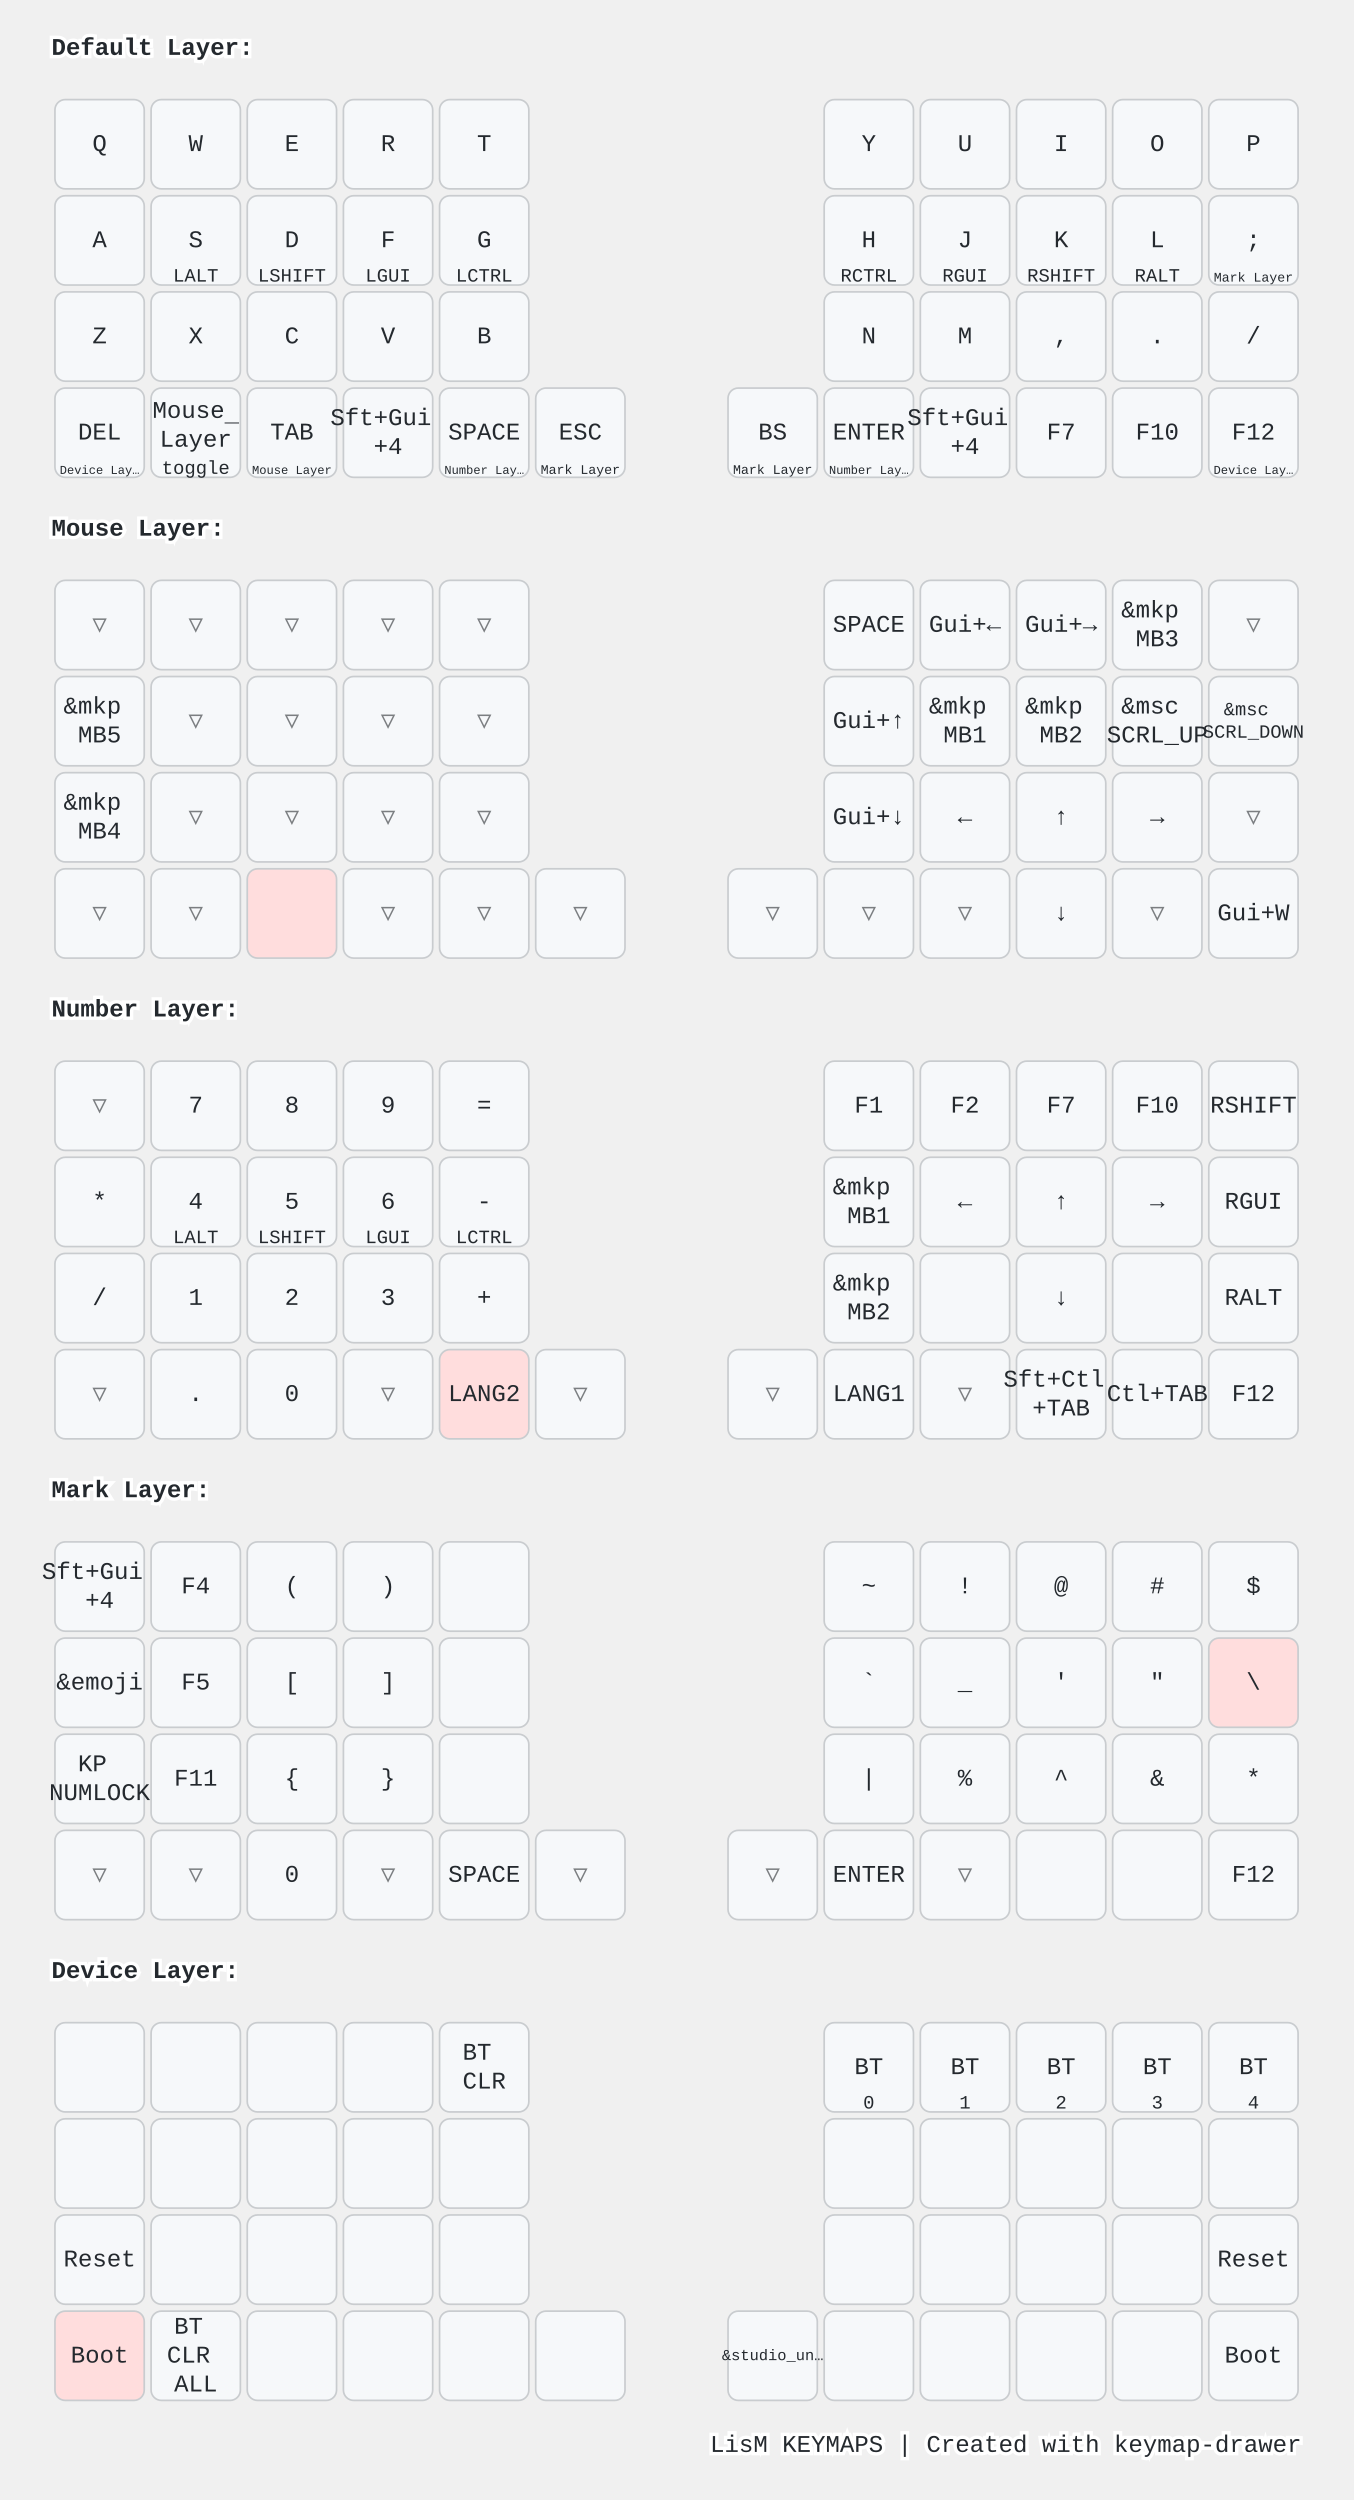
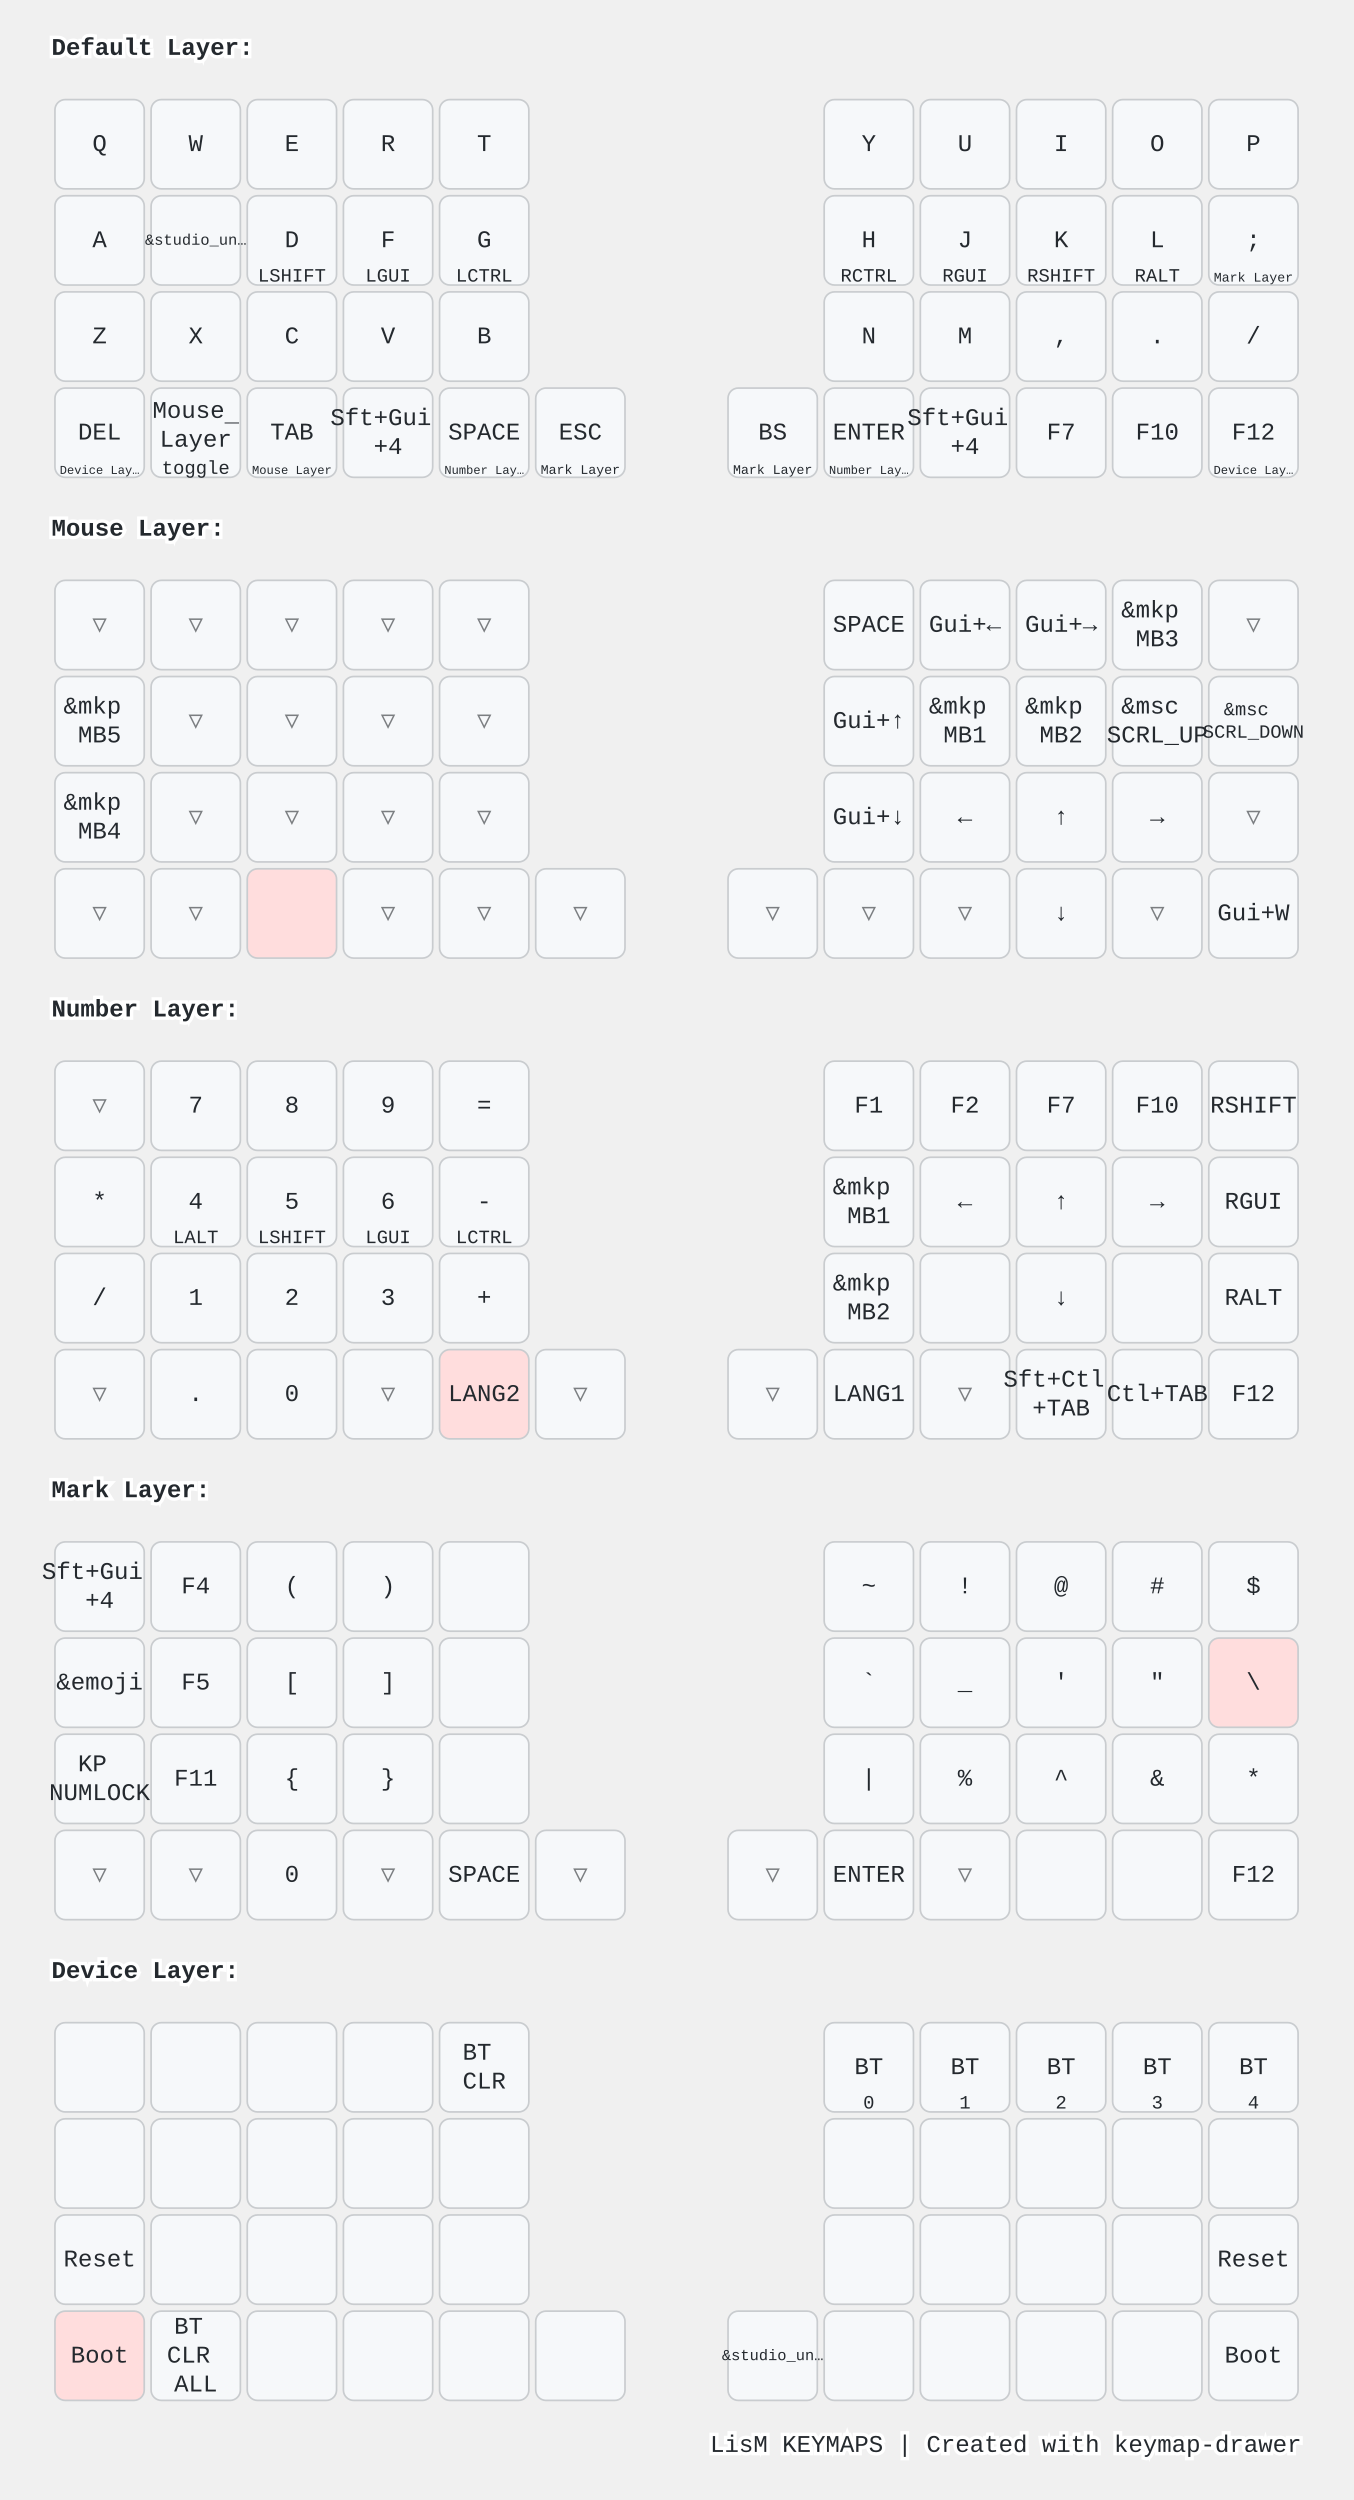
<svg xmlns="http://www.w3.org/2000/svg" width="788" height="1456" viewBox="0 0 788 1456" class="keymap">
  <style>/* inherit to force styles through use tags */
svg path {
    fill: inherit;
}

/* font and background color specifications */
svg.keymap {
    font-family: SFMono-Regular,Consolas,Liberation Mono,Menlo,monospace;
    font-size: 14px;
    font-kerning: normal;
    text-rendering: optimizeLegibility;
    fill: #24292e;
}

/* default key styling */
rect.key {
    fill: #f6f8fa;
}

rect.key, rect.combo {
    stroke: #c9cccf;
    stroke-width: 1;
}

/* default key side styling, only used is draw_key_sides is set */
rect.side {
    filter: brightness(90%);
}

/* color accent for combo boxes */
rect.combo, rect.combo-separate {
    fill: #cdf;
}

/* color accent for held keys */
rect.held, rect.combo.held {
    fill: #fdd;
}

/* color accent for ghost (optional) keys */
rect.ghost, rect.combo.ghost {
    stroke-dasharray: 4, 4;
    stroke-width: 2;
}

text {
    text-anchor: middle;
    dominant-baseline: middle;
}

/* styling for layer labels */
text.label {
    font-weight: bold;
    text-anchor: start;
    stroke: white;
    stroke-width: 4;
    paint-order: stroke;
}

/* styling for optional footer */
text.footer {
    text-anchor: end;
    dominant-baseline: auto;
    stroke: white;
    stroke-width: 4;
    paint-order: stroke;
}

/* styling for combo tap, and key non-tap label text */
text.combo, text.hold, text.shifted, text.left, text.right, text.tl, text.tr, text.bl, text.br {
    font-size: 11px;
}

text.hold, text.bl, text.br {
    text-anchor: middle;
    dominant-baseline: auto;
}

text.shifted, text.tl, text.tr {
    text-anchor: middle;
    dominant-baseline: hanging;
}

text.left, text.tl, text.bl {
    text-anchor: start;
}

text.right, text.tr, text.br {
    text-anchor: end;
}

text.layer-activator {
    text-decoration: underline;
}

/* styling for hold/shifted label text in combo box */
text.combo.hold, text.combo.shifted, text.combo.left, text.combo.right {
    font-size: 8px;
}

/* lighter symbol for transparent keys */
text.trans {
    fill: #7b7e81;
}

/* styling for combo dendrons */
path.combo {
    stroke-width: 1;
    stroke: gray;
    fill: none;
}

/* Start Tabler Icons Cleanup */
/* cannot use height/width with glyphs */
.icon-tabler &gt; path {
    fill: inherit;
    stroke: inherit;
    stroke-width: 2;
}
/* hide tabler's default box */
.icon-tabler &gt; path[stroke="none"][fill="none"] {
    visibility: hidden;
}
/* End Tabler Icons Cleanup */

@media (prefers-color-scheme: dark) {
svg.keymap { fill: #d1d6db; }
rect.key { fill: #3f4750; }
rect.key, rect.combo { stroke: #60666c; }
rect.combo, rect.combo-separate { fill: #1f3d7a; }
rect.held, rect.combo.held { fill: #854747; }
text.label, text.footer { stroke: black; }
text.trans { fill: #7e8184; }
path.combo { stroke: #7f7f7f; }

}</style>
  <g transform="translate(30, 0)" class="layer-Default Layer">
    <text x="0" y="28" class="label" id="Default-Layer">Default Layer:</text>
    <g transform="translate(0, 56)">
      <g transform="translate(28, 28)" class="key keypos-0">
        <rect rx="6" ry="6" x="-26" y="-26" width="52" height="52" class="key" />
        <text x="0" y="0" class="key tap">Q</text>
      </g>
      <g transform="translate(84, 28)" class="key keypos-1">
        <rect rx="6" ry="6" x="-26" y="-26" width="52" height="52" class="key" />
        <text x="0" y="0" class="key tap">W</text>
      </g>
      <g transform="translate(140, 28)" class="key keypos-2">
        <rect rx="6" ry="6" x="-26" y="-26" width="52" height="52" class="key" />
        <text x="0" y="0" class="key tap">E</text>
      </g>
      <g transform="translate(196, 28)" class="key keypos-3">
        <rect rx="6" ry="6" x="-26" y="-26" width="52" height="52" class="key" />
        <text x="0" y="0" class="key tap">R</text>
      </g>
      <g transform="translate(252, 28)" class="key keypos-4">
        <rect rx="6" ry="6" x="-26" y="-26" width="52" height="52" class="key" />
        <text x="0" y="0" class="key tap">T</text>
      </g>
      <g transform="translate(476, 28)" class="key keypos-5">
        <rect rx="6" ry="6" x="-26" y="-26" width="52" height="52" class="key" />
        <text x="0" y="0" class="key tap">Y</text>
      </g>
      <g transform="translate(532, 28)" class="key keypos-6">
        <rect rx="6" ry="6" x="-26" y="-26" width="52" height="52" class="key" />
        <text x="0" y="0" class="key tap">U</text>
      </g>
      <g transform="translate(588, 28)" class="key keypos-7">
        <rect rx="6" ry="6" x="-26" y="-26" width="52" height="52" class="key" />
        <text x="0" y="0" class="key tap">I</text>
      </g>
      <g transform="translate(644, 28)" class="key keypos-8">
        <rect rx="6" ry="6" x="-26" y="-26" width="52" height="52" class="key" />
        <text x="0" y="0" class="key tap">O</text>
      </g>
      <g transform="translate(700, 28)" class="key keypos-9">
        <rect rx="6" ry="6" x="-26" y="-26" width="52" height="52" class="key" />
        <text x="0" y="0" class="key tap">P</text>
      </g>
      <g transform="translate(28, 84)" class="key keypos-10">
        <rect rx="6" ry="6" x="-26" y="-26" width="52" height="52" class="key" />
        <text x="0" y="0" class="key tap">A</text>
      </g>
      <g transform="translate(84, 84)" class="key keypos-11">
        <rect rx="6" ry="6" x="-26" y="-26" width="52" height="52" class="key" />
-         <text x="0" y="0" class="key tap">S</text>
-         <text x="0" y="24" class="key hold">LALT</text>
+         <text x="0" y="0" class="key tap">
+           <tspan style="font-size: 64%">&amp;studio_un…</tspan>
+         </text>
      </g>
      <g transform="translate(140, 84)" class="key keypos-12">
        <rect rx="6" ry="6" x="-26" y="-26" width="52" height="52" class="key" />
        <text x="0" y="0" class="key tap">D</text>
        <text x="0" y="24" class="key hold">LSHIFT</text>
      </g>
      <g transform="translate(196, 84)" class="key keypos-13">
        <rect rx="6" ry="6" x="-26" y="-26" width="52" height="52" class="key" />
        <text x="0" y="0" class="key tap">F</text>
        <text x="0" y="24" class="key hold">LGUI</text>
      </g>
      <g transform="translate(252, 84)" class="key keypos-14">
        <rect rx="6" ry="6" x="-26" y="-26" width="52" height="52" class="key" />
        <text x="0" y="0" class="key tap">G</text>
        <text x="0" y="24" class="key hold">LCTRL</text>
      </g>
      <g transform="translate(476, 84)" class="key keypos-15">
        <rect rx="6" ry="6" x="-26" y="-26" width="52" height="52" class="key" />
        <text x="0" y="0" class="key tap">H</text>
        <text x="0" y="24" class="key hold">RCTRL</text>
      </g>
      <g transform="translate(532, 84)" class="key keypos-16">
        <rect rx="6" ry="6" x="-26" y="-26" width="52" height="52" class="key" />
        <text x="0" y="0" class="key tap">J</text>
        <text x="0" y="24" class="key hold">RGUI</text>
      </g>
      <g transform="translate(588, 84)" class="key keypos-17">
        <rect rx="6" ry="6" x="-26" y="-26" width="52" height="52" class="key" />
        <text x="0" y="0" class="key tap">K</text>
        <text x="0" y="24" class="key hold">RSHIFT</text>
      </g>
      <g transform="translate(644, 84)" class="key keypos-18">
        <rect rx="6" ry="6" x="-26" y="-26" width="52" height="52" class="key" />
        <text x="0" y="0" class="key tap">L</text>
        <text x="0" y="24" class="key hold">RALT</text>
      </g>
      <g transform="translate(700, 84)" class="key keypos-19">
        <rect rx="6" ry="6" x="-26" y="-26" width="52" height="52" class="key" />
        <text x="0" y="0" class="key tap">;</text>
        <a href="#Mark-Layer">
          <text x="0" y="24" class="key hold layer-activator">
            <tspan style="font-size: 70%">Mark Layer</tspan>
          </text>
        </a>
      </g>
      <g transform="translate(28, 140)" class="key keypos-20">
        <rect rx="6" ry="6" x="-26" y="-26" width="52" height="52" class="key" />
        <text x="0" y="0" class="key tap">Z</text>
      </g>
      <g transform="translate(84, 140)" class="key keypos-21">
        <rect rx="6" ry="6" x="-26" y="-26" width="52" height="52" class="key" />
        <text x="0" y="0" class="key tap">X</text>
      </g>
      <g transform="translate(140, 140)" class="key keypos-22">
        <rect rx="6" ry="6" x="-26" y="-26" width="52" height="52" class="key" />
        <text x="0" y="0" class="key tap">C</text>
      </g>
      <g transform="translate(196, 140)" class="key keypos-23">
        <rect rx="6" ry="6" x="-26" y="-26" width="52" height="52" class="key" />
        <text x="0" y="0" class="key tap">V</text>
      </g>
      <g transform="translate(252, 140)" class="key keypos-24">
        <rect rx="6" ry="6" x="-26" y="-26" width="52" height="52" class="key" />
        <text x="0" y="0" class="key tap">B</text>
      </g>
      <g transform="translate(476, 140)" class="key keypos-25">
        <rect rx="6" ry="6" x="-26" y="-26" width="52" height="52" class="key" />
        <text x="0" y="0" class="key tap">N</text>
      </g>
      <g transform="translate(532, 140)" class="key keypos-26">
        <rect rx="6" ry="6" x="-26" y="-26" width="52" height="52" class="key" />
        <text x="0" y="0" class="key tap">M</text>
      </g>
      <g transform="translate(588, 140)" class="key keypos-27">
        <rect rx="6" ry="6" x="-26" y="-26" width="52" height="52" class="key" />
        <text x="0" y="0" class="key tap">,</text>
      </g>
      <g transform="translate(644, 140)" class="key keypos-28">
        <rect rx="6" ry="6" x="-26" y="-26" width="52" height="52" class="key" />
        <text x="0" y="0" class="key tap">.</text>
      </g>
      <g transform="translate(700, 140)" class="key keypos-29">
        <rect rx="6" ry="6" x="-26" y="-26" width="52" height="52" class="key" />
        <text x="0" y="0" class="key tap">/</text>
      </g>
      <g transform="translate(28, 196)" class="key keypos-30">
        <rect rx="6" ry="6" x="-26" y="-26" width="52" height="52" class="key" />
        <text x="0" y="0" class="key tap">DEL</text>
        <a href="#Device-Layer">
          <text x="0" y="24" class="key hold layer-activator">
            <tspan style="font-size: 64%">Device Lay…</tspan>
          </text>
        </a>
      </g>
      <g transform="translate(84, 196)" class="key keypos-31">
        <rect rx="6" ry="6" x="-26" y="-26" width="52" height="52" class="key" />
        <a href="#Mouse-Layer">
          <text x="0" y="0" class="key tap layer-activator">
            <tspan x="0" dy="-0.9em">Mouse</tspan>
            <tspan x="0" dy="1.2em">Layer</tspan>
          </text>
        </a>
        <text x="0" y="24" class="key hold">toggle</text>
      </g>
      <g transform="translate(140, 196)" class="key keypos-32">
        <rect rx="6" ry="6" x="-26" y="-26" width="52" height="52" class="key" />
        <text x="0" y="0" class="key tap">TAB</text>
        <a href="#Mouse-Layer">
          <text x="0" y="24" class="key hold layer-activator">
            <tspan style="font-size: 64%">Mouse Layer</tspan>
          </text>
        </a>
      </g>
      <g transform="translate(196, 196)" class="key keypos-33">
        <rect rx="6" ry="6" x="-26" y="-26" width="52" height="52" class="key" />
        <text x="0" y="0" class="key tap">
          <tspan x="0" dy="-0.6em">Sft+Gui</tspan>
          <tspan x="0" dy="1.2em">+4</tspan>
        </text>
      </g>
      <g transform="translate(252, 196)" class="key keypos-34">
        <rect rx="6" ry="6" x="-26" y="-26" width="52" height="52" class="key" />
        <text x="0" y="0" class="key tap">SPACE</text>
        <a href="#Number-Layer">
          <text x="0" y="24" class="key hold layer-activator">
            <tspan style="font-size: 64%">Number Lay…</tspan>
          </text>
        </a>
      </g>
      <g transform="translate(308, 196)" class="key keypos-35">
        <rect rx="6" ry="6" x="-26" y="-26" width="52" height="52" class="key" />
        <text x="0" y="0" class="key tap">ESC</text>
        <a href="#Mark-Layer">
          <text x="0" y="24" class="key hold layer-activator">
            <tspan style="font-size: 70%">Mark Layer</tspan>
          </text>
        </a>
      </g>
      <g transform="translate(420, 196)" class="key keypos-36">
        <rect rx="6" ry="6" x="-26" y="-26" width="52" height="52" class="key" />
        <text x="0" y="0" class="key tap">BS</text>
        <a href="#Mark-Layer">
          <text x="0" y="24" class="key hold layer-activator">
            <tspan style="font-size: 70%">Mark Layer</tspan>
          </text>
        </a>
      </g>
      <g transform="translate(476, 196)" class="key keypos-37">
        <rect rx="6" ry="6" x="-26" y="-26" width="52" height="52" class="key" />
        <text x="0" y="0" class="key tap">ENTER</text>
        <a href="#Number-Layer">
          <text x="0" y="24" class="key hold layer-activator">
            <tspan style="font-size: 64%">Number Lay…</tspan>
          </text>
        </a>
      </g>
      <g transform="translate(532, 196)" class="key keypos-38">
        <rect rx="6" ry="6" x="-26" y="-26" width="52" height="52" class="key" />
        <text x="0" y="0" class="key tap">
          <tspan x="0" dy="-0.6em">Sft+Gui</tspan>
          <tspan x="0" dy="1.2em">+4</tspan>
        </text>
      </g>
      <g transform="translate(588, 196)" class="key keypos-39">
        <rect rx="6" ry="6" x="-26" y="-26" width="52" height="52" class="key" />
        <text x="0" y="0" class="key tap">F7</text>
      </g>
      <g transform="translate(644, 196)" class="key keypos-40">
        <rect rx="6" ry="6" x="-26" y="-26" width="52" height="52" class="key" />
        <text x="0" y="0" class="key tap">F10</text>
      </g>
      <g transform="translate(700, 196)" class="key keypos-41">
        <rect rx="6" ry="6" x="-26" y="-26" width="52" height="52" class="key" />
        <text x="0" y="0" class="key tap">F12</text>
        <a href="#Device-Layer">
          <text x="0" y="24" class="key hold layer-activator">
            <tspan style="font-size: 64%">Device Lay…</tspan>
          </text>
        </a>
      </g>
    </g>
  </g>
  <g transform="translate(30, 280)" class="layer-Mouse Layer">
    <text x="0" y="28" class="label" id="Mouse-Layer">Mouse Layer:</text>
    <g transform="translate(0, 56)">
      <g transform="translate(28, 28)" class="key trans keypos-0">
        <rect rx="6" ry="6" x="-26" y="-26" width="52" height="52" class="key trans" />
        <text x="0" y="0" class="key trans tap">▽</text>
      </g>
      <g transform="translate(84, 28)" class="key trans keypos-1">
        <rect rx="6" ry="6" x="-26" y="-26" width="52" height="52" class="key trans" />
        <text x="0" y="0" class="key trans tap">▽</text>
      </g>
      <g transform="translate(140, 28)" class="key trans keypos-2">
        <rect rx="6" ry="6" x="-26" y="-26" width="52" height="52" class="key trans" />
        <text x="0" y="0" class="key trans tap">▽</text>
      </g>
      <g transform="translate(196, 28)" class="key trans keypos-3">
        <rect rx="6" ry="6" x="-26" y="-26" width="52" height="52" class="key trans" />
        <text x="0" y="0" class="key trans tap">▽</text>
      </g>
      <g transform="translate(252, 28)" class="key trans keypos-4">
        <rect rx="6" ry="6" x="-26" y="-26" width="52" height="52" class="key trans" />
        <text x="0" y="0" class="key trans tap">▽</text>
      </g>
      <g transform="translate(476, 28)" class="key keypos-5">
        <rect rx="6" ry="6" x="-26" y="-26" width="52" height="52" class="key" />
        <text x="0" y="0" class="key tap">SPACE</text>
      </g>
      <g transform="translate(532, 28)" class="key keypos-6">
        <rect rx="6" ry="6" x="-26" y="-26" width="52" height="52" class="key" />
        <text x="0" y="0" class="key tap">Gui+←</text>
      </g>
      <g transform="translate(588, 28)" class="key keypos-7">
        <rect rx="6" ry="6" x="-26" y="-26" width="52" height="52" class="key" />
        <text x="0" y="0" class="key tap">Gui+→</text>
      </g>
      <g transform="translate(644, 28)" class="key keypos-8">
        <rect rx="6" ry="6" x="-26" y="-26" width="52" height="52" class="key" />
        <text x="0" y="0" class="key tap">
          <tspan x="0" dy="-0.6em">&amp;mkp</tspan>
          <tspan x="0" dy="1.2em">MB3</tspan>
        </text>
      </g>
      <g transform="translate(700, 28)" class="key trans keypos-9">
        <rect rx="6" ry="6" x="-26" y="-26" width="52" height="52" class="key trans" />
        <text x="0" y="0" class="key trans tap">▽</text>
      </g>
      <g transform="translate(28, 84)" class="key keypos-10">
        <rect rx="6" ry="6" x="-26" y="-26" width="52" height="52" class="key" />
        <text x="0" y="0" class="key tap">
          <tspan x="0" dy="-0.6em">&amp;mkp</tspan>
          <tspan x="0" dy="1.2em">MB5</tspan>
        </text>
      </g>
      <g transform="translate(84, 84)" class="key trans keypos-11">
        <rect rx="6" ry="6" x="-26" y="-26" width="52" height="52" class="key trans" />
        <text x="0" y="0" class="key trans tap">▽</text>
      </g>
      <g transform="translate(140, 84)" class="key trans keypos-12">
        <rect rx="6" ry="6" x="-26" y="-26" width="52" height="52" class="key trans" />
        <text x="0" y="0" class="key trans tap">▽</text>
      </g>
      <g transform="translate(196, 84)" class="key trans keypos-13">
        <rect rx="6" ry="6" x="-26" y="-26" width="52" height="52" class="key trans" />
        <text x="0" y="0" class="key trans tap">▽</text>
      </g>
      <g transform="translate(252, 84)" class="key trans keypos-14">
        <rect rx="6" ry="6" x="-26" y="-26" width="52" height="52" class="key trans" />
        <text x="0" y="0" class="key trans tap">▽</text>
      </g>
      <g transform="translate(476, 84)" class="key keypos-15">
        <rect rx="6" ry="6" x="-26" y="-26" width="52" height="52" class="key" />
        <text x="0" y="0" class="key tap">Gui+↑</text>
      </g>
      <g transform="translate(532, 84)" class="key keypos-16">
        <rect rx="6" ry="6" x="-26" y="-26" width="52" height="52" class="key" />
        <text x="0" y="0" class="key tap">
          <tspan x="0" dy="-0.6em">&amp;mkp</tspan>
          <tspan x="0" dy="1.2em">MB1</tspan>
        </text>
      </g>
      <g transform="translate(588, 84)" class="key keypos-17">
        <rect rx="6" ry="6" x="-26" y="-26" width="52" height="52" class="key" />
        <text x="0" y="0" class="key tap">
          <tspan x="0" dy="-0.6em">&amp;mkp</tspan>
          <tspan x="0" dy="1.2em">MB2</tspan>
        </text>
      </g>
      <g transform="translate(644, 84)" class="key keypos-18">
        <rect rx="6" ry="6" x="-26" y="-26" width="52" height="52" class="key" />
        <text x="0" y="0" class="key tap">
          <tspan x="0" dy="-0.6em">&amp;msc</tspan>
          <tspan x="0" dy="1.2em">SCRL_UP</tspan>
        </text>
      </g>
      <g transform="translate(700, 84)" class="key keypos-19">
        <rect rx="6" ry="6" x="-26" y="-26" width="52" height="52" class="key" />
        <text x="0" y="0" class="key tap">
          <tspan x="0" dy="-0.6em" style="font-size: 78%">&amp;msc</tspan>
          <tspan x="0" dy="1.2em" style="font-size: 78%">SCRL_DOWN</tspan>
        </text>
      </g>
      <g transform="translate(28, 140)" class="key keypos-20">
        <rect rx="6" ry="6" x="-26" y="-26" width="52" height="52" class="key" />
        <text x="0" y="0" class="key tap">
          <tspan x="0" dy="-0.6em">&amp;mkp</tspan>
          <tspan x="0" dy="1.2em">MB4</tspan>
        </text>
      </g>
      <g transform="translate(84, 140)" class="key trans keypos-21">
        <rect rx="6" ry="6" x="-26" y="-26" width="52" height="52" class="key trans" />
        <text x="0" y="0" class="key trans tap">▽</text>
      </g>
      <g transform="translate(140, 140)" class="key trans keypos-22">
        <rect rx="6" ry="6" x="-26" y="-26" width="52" height="52" class="key trans" />
        <text x="0" y="0" class="key trans tap">▽</text>
      </g>
      <g transform="translate(196, 140)" class="key trans keypos-23">
        <rect rx="6" ry="6" x="-26" y="-26" width="52" height="52" class="key trans" />
        <text x="0" y="0" class="key trans tap">▽</text>
      </g>
      <g transform="translate(252, 140)" class="key trans keypos-24">
        <rect rx="6" ry="6" x="-26" y="-26" width="52" height="52" class="key trans" />
        <text x="0" y="0" class="key trans tap">▽</text>
      </g>
      <g transform="translate(476, 140)" class="key keypos-25">
        <rect rx="6" ry="6" x="-26" y="-26" width="52" height="52" class="key" />
        <text x="0" y="0" class="key tap">Gui+↓</text>
      </g>
      <g transform="translate(532, 140)" class="key keypos-26">
        <rect rx="6" ry="6" x="-26" y="-26" width="52" height="52" class="key" />
        <text x="0" y="0" class="key tap">←</text>
      </g>
      <g transform="translate(588, 140)" class="key keypos-27">
        <rect rx="6" ry="6" x="-26" y="-26" width="52" height="52" class="key" />
        <text x="0" y="0" class="key tap">↑</text>
      </g>
      <g transform="translate(644, 140)" class="key keypos-28">
        <rect rx="6" ry="6" x="-26" y="-26" width="52" height="52" class="key" />
        <text x="0" y="0" class="key tap">→</text>
      </g>
      <g transform="translate(700, 140)" class="key trans keypos-29">
        <rect rx="6" ry="6" x="-26" y="-26" width="52" height="52" class="key trans" />
        <text x="0" y="0" class="key trans tap">▽</text>
      </g>
      <g transform="translate(28, 196)" class="key trans keypos-30">
        <rect rx="6" ry="6" x="-26" y="-26" width="52" height="52" class="key trans" />
        <text x="0" y="0" class="key trans tap">▽</text>
      </g>
      <g transform="translate(84, 196)" class="key trans keypos-31">
        <rect rx="6" ry="6" x="-26" y="-26" width="52" height="52" class="key trans" />
        <text x="0" y="0" class="key trans tap">▽</text>
      </g>
      <g transform="translate(140, 196)" class="key held keypos-32">
        <rect rx="6" ry="6" x="-26" y="-26" width="52" height="52" class="key held" />
      </g>
      <g transform="translate(196, 196)" class="key trans keypos-33">
        <rect rx="6" ry="6" x="-26" y="-26" width="52" height="52" class="key trans" />
        <text x="0" y="0" class="key trans tap">▽</text>
      </g>
      <g transform="translate(252, 196)" class="key trans keypos-34">
        <rect rx="6" ry="6" x="-26" y="-26" width="52" height="52" class="key trans" />
        <text x="0" y="0" class="key trans tap">▽</text>
      </g>
      <g transform="translate(308, 196)" class="key trans keypos-35">
        <rect rx="6" ry="6" x="-26" y="-26" width="52" height="52" class="key trans" />
        <text x="0" y="0" class="key trans tap">▽</text>
      </g>
      <g transform="translate(420, 196)" class="key trans keypos-36">
        <rect rx="6" ry="6" x="-26" y="-26" width="52" height="52" class="key trans" />
        <text x="0" y="0" class="key trans tap">▽</text>
      </g>
      <g transform="translate(476, 196)" class="key trans keypos-37">
        <rect rx="6" ry="6" x="-26" y="-26" width="52" height="52" class="key trans" />
        <text x="0" y="0" class="key trans tap">▽</text>
      </g>
      <g transform="translate(532, 196)" class="key trans keypos-38">
        <rect rx="6" ry="6" x="-26" y="-26" width="52" height="52" class="key trans" />
        <text x="0" y="0" class="key trans tap">▽</text>
      </g>
      <g transform="translate(588, 196)" class="key keypos-39">
        <rect rx="6" ry="6" x="-26" y="-26" width="52" height="52" class="key" />
        <text x="0" y="0" class="key tap">↓</text>
      </g>
      <g transform="translate(644, 196)" class="key trans keypos-40">
        <rect rx="6" ry="6" x="-26" y="-26" width="52" height="52" class="key trans" />
        <text x="0" y="0" class="key trans tap">▽</text>
      </g>
      <g transform="translate(700, 196)" class="key keypos-41">
        <rect rx="6" ry="6" x="-26" y="-26" width="52" height="52" class="key" />
        <text x="0" y="0" class="key tap">Gui+W</text>
      </g>
    </g>
  </g>
  <g transform="translate(30, 560)" class="layer-Number Layer">
    <text x="0" y="28" class="label" id="Number-Layer">Number Layer:</text>
    <g transform="translate(0, 56)">
      <g transform="translate(28, 28)" class="key trans keypos-0">
        <rect rx="6" ry="6" x="-26" y="-26" width="52" height="52" class="key trans" />
        <text x="0" y="0" class="key trans tap">▽</text>
      </g>
      <g transform="translate(84, 28)" class="key keypos-1">
        <rect rx="6" ry="6" x="-26" y="-26" width="52" height="52" class="key" />
        <text x="0" y="0" class="key tap">7</text>
      </g>
      <g transform="translate(140, 28)" class="key keypos-2">
        <rect rx="6" ry="6" x="-26" y="-26" width="52" height="52" class="key" />
        <text x="0" y="0" class="key tap">8</text>
      </g>
      <g transform="translate(196, 28)" class="key keypos-3">
        <rect rx="6" ry="6" x="-26" y="-26" width="52" height="52" class="key" />
        <text x="0" y="0" class="key tap">9</text>
      </g>
      <g transform="translate(252, 28)" class="key keypos-4">
        <rect rx="6" ry="6" x="-26" y="-26" width="52" height="52" class="key" />
        <text x="0" y="0" class="key tap">=</text>
      </g>
      <g transform="translate(476, 28)" class="key keypos-5">
        <rect rx="6" ry="6" x="-26" y="-26" width="52" height="52" class="key" />
        <text x="0" y="0" class="key tap">F1</text>
      </g>
      <g transform="translate(532, 28)" class="key keypos-6">
        <rect rx="6" ry="6" x="-26" y="-26" width="52" height="52" class="key" />
        <text x="0" y="0" class="key tap">F2</text>
      </g>
      <g transform="translate(588, 28)" class="key keypos-7">
        <rect rx="6" ry="6" x="-26" y="-26" width="52" height="52" class="key" />
        <text x="0" y="0" class="key tap">F7</text>
      </g>
      <g transform="translate(644, 28)" class="key keypos-8">
        <rect rx="6" ry="6" x="-26" y="-26" width="52" height="52" class="key" />
        <text x="0" y="0" class="key tap">F10</text>
      </g>
      <g transform="translate(700, 28)" class="key keypos-9">
        <rect rx="6" ry="6" x="-26" y="-26" width="52" height="52" class="key" />
        <text x="0" y="0" class="key tap">RSHIFT</text>
      </g>
      <g transform="translate(28, 84)" class="key keypos-10">
        <rect rx="6" ry="6" x="-26" y="-26" width="52" height="52" class="key" />
        <text x="0" y="0" class="key tap">*</text>
      </g>
      <g transform="translate(84, 84)" class="key keypos-11">
        <rect rx="6" ry="6" x="-26" y="-26" width="52" height="52" class="key" />
        <text x="0" y="0" class="key tap">4</text>
        <text x="0" y="24" class="key hold">LALT</text>
      </g>
      <g transform="translate(140, 84)" class="key keypos-12">
        <rect rx="6" ry="6" x="-26" y="-26" width="52" height="52" class="key" />
        <text x="0" y="0" class="key tap">5</text>
        <text x="0" y="24" class="key hold">LSHIFT</text>
      </g>
      <g transform="translate(196, 84)" class="key keypos-13">
        <rect rx="6" ry="6" x="-26" y="-26" width="52" height="52" class="key" />
        <text x="0" y="0" class="key tap">6</text>
        <text x="0" y="24" class="key hold">LGUI</text>
      </g>
      <g transform="translate(252, 84)" class="key keypos-14">
        <rect rx="6" ry="6" x="-26" y="-26" width="52" height="52" class="key" />
        <text x="0" y="0" class="key tap">-</text>
        <text x="0" y="24" class="key hold">LCTRL</text>
      </g>
      <g transform="translate(476, 84)" class="key keypos-15">
        <rect rx="6" ry="6" x="-26" y="-26" width="52" height="52" class="key" />
        <text x="0" y="0" class="key tap">
          <tspan x="0" dy="-0.6em">&amp;mkp</tspan>
          <tspan x="0" dy="1.2em">MB1</tspan>
        </text>
      </g>
      <g transform="translate(532, 84)" class="key keypos-16">
        <rect rx="6" ry="6" x="-26" y="-26" width="52" height="52" class="key" />
        <text x="0" y="0" class="key tap">←</text>
      </g>
      <g transform="translate(588, 84)" class="key keypos-17">
        <rect rx="6" ry="6" x="-26" y="-26" width="52" height="52" class="key" />
        <text x="0" y="0" class="key tap">↑</text>
      </g>
      <g transform="translate(644, 84)" class="key keypos-18">
        <rect rx="6" ry="6" x="-26" y="-26" width="52" height="52" class="key" />
        <text x="0" y="0" class="key tap">→</text>
      </g>
      <g transform="translate(700, 84)" class="key keypos-19">
        <rect rx="6" ry="6" x="-26" y="-26" width="52" height="52" class="key" />
        <text x="0" y="0" class="key tap">RGUI</text>
      </g>
      <g transform="translate(28, 140)" class="key keypos-20">
        <rect rx="6" ry="6" x="-26" y="-26" width="52" height="52" class="key" />
        <text x="0" y="0" class="key tap">/</text>
      </g>
      <g transform="translate(84, 140)" class="key keypos-21">
        <rect rx="6" ry="6" x="-26" y="-26" width="52" height="52" class="key" />
        <text x="0" y="0" class="key tap">1</text>
      </g>
      <g transform="translate(140, 140)" class="key keypos-22">
        <rect rx="6" ry="6" x="-26" y="-26" width="52" height="52" class="key" />
        <text x="0" y="0" class="key tap">2</text>
      </g>
      <g transform="translate(196, 140)" class="key keypos-23">
        <rect rx="6" ry="6" x="-26" y="-26" width="52" height="52" class="key" />
        <text x="0" y="0" class="key tap">3</text>
      </g>
      <g transform="translate(252, 140)" class="key keypos-24">
        <rect rx="6" ry="6" x="-26" y="-26" width="52" height="52" class="key" />
        <text x="0" y="0" class="key tap">+</text>
      </g>
      <g transform="translate(476, 140)" class="key keypos-25">
        <rect rx="6" ry="6" x="-26" y="-26" width="52" height="52" class="key" />
        <text x="0" y="0" class="key tap">
          <tspan x="0" dy="-0.6em">&amp;mkp</tspan>
          <tspan x="0" dy="1.2em">MB2</tspan>
        </text>
      </g>
      <g transform="translate(532, 140)" class="key keypos-26">
        <rect rx="6" ry="6" x="-26" y="-26" width="52" height="52" class="key" />
      </g>
      <g transform="translate(588, 140)" class="key keypos-27">
        <rect rx="6" ry="6" x="-26" y="-26" width="52" height="52" class="key" />
        <text x="0" y="0" class="key tap">↓</text>
      </g>
      <g transform="translate(644, 140)" class="key keypos-28">
        <rect rx="6" ry="6" x="-26" y="-26" width="52" height="52" class="key" />
      </g>
      <g transform="translate(700, 140)" class="key keypos-29">
        <rect rx="6" ry="6" x="-26" y="-26" width="52" height="52" class="key" />
        <text x="0" y="0" class="key tap">RALT</text>
      </g>
      <g transform="translate(28, 196)" class="key trans keypos-30">
        <rect rx="6" ry="6" x="-26" y="-26" width="52" height="52" class="key trans" />
        <text x="0" y="0" class="key trans tap">▽</text>
      </g>
      <g transform="translate(84, 196)" class="key keypos-31">
        <rect rx="6" ry="6" x="-26" y="-26" width="52" height="52" class="key" />
        <text x="0" y="0" class="key tap">.</text>
      </g>
      <g transform="translate(140, 196)" class="key keypos-32">
        <rect rx="6" ry="6" x="-26" y="-26" width="52" height="52" class="key" />
        <text x="0" y="0" class="key tap">0</text>
      </g>
      <g transform="translate(196, 196)" class="key trans keypos-33">
        <rect rx="6" ry="6" x="-26" y="-26" width="52" height="52" class="key trans" />
        <text x="0" y="0" class="key trans tap">▽</text>
      </g>
      <g transform="translate(252, 196)" class="key held keypos-34">
        <rect rx="6" ry="6" x="-26" y="-26" width="52" height="52" class="key held" />
        <text x="0" y="0" class="key held tap">LANG2</text>
      </g>
      <g transform="translate(308, 196)" class="key trans keypos-35">
        <rect rx="6" ry="6" x="-26" y="-26" width="52" height="52" class="key trans" />
        <text x="0" y="0" class="key trans tap">▽</text>
      </g>
      <g transform="translate(420, 196)" class="key trans keypos-36">
        <rect rx="6" ry="6" x="-26" y="-26" width="52" height="52" class="key trans" />
        <text x="0" y="0" class="key trans tap">▽</text>
      </g>
      <g transform="translate(476, 196)" class="key keypos-37">
        <rect rx="6" ry="6" x="-26" y="-26" width="52" height="52" class="key" />
        <text x="0" y="0" class="key tap">LANG1</text>
      </g>
      <g transform="translate(532, 196)" class="key trans keypos-38">
        <rect rx="6" ry="6" x="-26" y="-26" width="52" height="52" class="key trans" />
        <text x="0" y="0" class="key trans tap">▽</text>
      </g>
      <g transform="translate(588, 196)" class="key keypos-39">
        <rect rx="6" ry="6" x="-26" y="-26" width="52" height="52" class="key" />
        <text x="0" y="0" class="key tap">
          <tspan x="0" dy="-0.6em">Sft+Ctl</tspan>
          <tspan x="0" dy="1.2em">+TAB</tspan>
        </text>
      </g>
      <g transform="translate(644, 196)" class="key keypos-40">
        <rect rx="6" ry="6" x="-26" y="-26" width="52" height="52" class="key" />
        <text x="0" y="0" class="key tap">Ctl+TAB</text>
      </g>
      <g transform="translate(700, 196)" class="key keypos-41">
        <rect rx="6" ry="6" x="-26" y="-26" width="52" height="52" class="key" />
        <text x="0" y="0" class="key tap">F12</text>
      </g>
    </g>
  </g>
  <g transform="translate(30, 840)" class="layer-Mark Layer">
    <text x="0" y="28" class="label" id="Mark-Layer">Mark Layer:</text>
    <g transform="translate(0, 56)">
      <g transform="translate(28, 28)" class="key keypos-0">
        <rect rx="6" ry="6" x="-26" y="-26" width="52" height="52" class="key" />
        <text x="0" y="0" class="key tap">
          <tspan x="0" dy="-0.6em">Sft+Gui</tspan>
          <tspan x="0" dy="1.2em">+4</tspan>
        </text>
      </g>
      <g transform="translate(84, 28)" class="key keypos-1">
        <rect rx="6" ry="6" x="-26" y="-26" width="52" height="52" class="key" />
        <text x="0" y="0" class="key tap">F4</text>
      </g>
      <g transform="translate(140, 28)" class="key keypos-2">
        <rect rx="6" ry="6" x="-26" y="-26" width="52" height="52" class="key" />
        <text x="0" y="0" class="key tap">(</text>
      </g>
      <g transform="translate(196, 28)" class="key keypos-3">
        <rect rx="6" ry="6" x="-26" y="-26" width="52" height="52" class="key" />
        <text x="0" y="0" class="key tap">)</text>
      </g>
      <g transform="translate(252, 28)" class="key keypos-4">
        <rect rx="6" ry="6" x="-26" y="-26" width="52" height="52" class="key" />
      </g>
      <g transform="translate(476, 28)" class="key keypos-5">
        <rect rx="6" ry="6" x="-26" y="-26" width="52" height="52" class="key" />
        <text x="0" y="0" class="key tap">~</text>
      </g>
      <g transform="translate(532, 28)" class="key keypos-6">
        <rect rx="6" ry="6" x="-26" y="-26" width="52" height="52" class="key" />
        <text x="0" y="0" class="key tap">!</text>
      </g>
      <g transform="translate(588, 28)" class="key keypos-7">
        <rect rx="6" ry="6" x="-26" y="-26" width="52" height="52" class="key" />
        <text x="0" y="0" class="key tap">@</text>
      </g>
      <g transform="translate(644, 28)" class="key keypos-8">
        <rect rx="6" ry="6" x="-26" y="-26" width="52" height="52" class="key" />
        <text x="0" y="0" class="key tap">#</text>
      </g>
      <g transform="translate(700, 28)" class="key keypos-9">
        <rect rx="6" ry="6" x="-26" y="-26" width="52" height="52" class="key" />
        <text x="0" y="0" class="key tap">$</text>
      </g>
      <g transform="translate(28, 84)" class="key keypos-10">
        <rect rx="6" ry="6" x="-26" y="-26" width="52" height="52" class="key" />
        <text x="0" y="0" class="key tap">&amp;emoji</text>
      </g>
      <g transform="translate(84, 84)" class="key keypos-11">
        <rect rx="6" ry="6" x="-26" y="-26" width="52" height="52" class="key" />
        <text x="0" y="0" class="key tap">F5</text>
      </g>
      <g transform="translate(140, 84)" class="key keypos-12">
        <rect rx="6" ry="6" x="-26" y="-26" width="52" height="52" class="key" />
        <text x="0" y="0" class="key tap">[</text>
      </g>
      <g transform="translate(196, 84)" class="key keypos-13">
        <rect rx="6" ry="6" x="-26" y="-26" width="52" height="52" class="key" />
        <text x="0" y="0" class="key tap">]</text>
      </g>
      <g transform="translate(252, 84)" class="key keypos-14">
        <rect rx="6" ry="6" x="-26" y="-26" width="52" height="52" class="key" />
      </g>
      <g transform="translate(476, 84)" class="key keypos-15">
        <rect rx="6" ry="6" x="-26" y="-26" width="52" height="52" class="key" />
        <text x="0" y="0" class="key tap">`</text>
      </g>
      <g transform="translate(532, 84)" class="key keypos-16">
        <rect rx="6" ry="6" x="-26" y="-26" width="52" height="52" class="key" />
        <text x="0" y="0" class="key tap">_</text>
      </g>
      <g transform="translate(588, 84)" class="key keypos-17">
        <rect rx="6" ry="6" x="-26" y="-26" width="52" height="52" class="key" />
        <text x="0" y="0" class="key tap">'</text>
      </g>
      <g transform="translate(644, 84)" class="key keypos-18">
        <rect rx="6" ry="6" x="-26" y="-26" width="52" height="52" class="key" />
        <text x="0" y="0" class="key tap">"</text>
      </g>
      <g transform="translate(700, 84)" class="key held keypos-19">
        <rect rx="6" ry="6" x="-26" y="-26" width="52" height="52" class="key held" />
        <text x="0" y="0" class="key held tap">\</text>
      </g>
      <g transform="translate(28, 140)" class="key keypos-20">
        <rect rx="6" ry="6" x="-26" y="-26" width="52" height="52" class="key" />
        <text x="0" y="0" class="key tap">
          <tspan x="0" dy="-0.6em">KP</tspan>
          <tspan x="0" dy="1.2em">NUMLOCK</tspan>
        </text>
      </g>
      <g transform="translate(84, 140)" class="key keypos-21">
        <rect rx="6" ry="6" x="-26" y="-26" width="52" height="52" class="key" />
        <text x="0" y="0" class="key tap">F11</text>
      </g>
      <g transform="translate(140, 140)" class="key keypos-22">
        <rect rx="6" ry="6" x="-26" y="-26" width="52" height="52" class="key" />
        <text x="0" y="0" class="key tap">{</text>
      </g>
      <g transform="translate(196, 140)" class="key keypos-23">
        <rect rx="6" ry="6" x="-26" y="-26" width="52" height="52" class="key" />
        <text x="0" y="0" class="key tap">}</text>
      </g>
      <g transform="translate(252, 140)" class="key keypos-24">
        <rect rx="6" ry="6" x="-26" y="-26" width="52" height="52" class="key" />
      </g>
      <g transform="translate(476, 140)" class="key keypos-25">
        <rect rx="6" ry="6" x="-26" y="-26" width="52" height="52" class="key" />
        <text x="0" y="0" class="key tap">|</text>
      </g>
      <g transform="translate(532, 140)" class="key keypos-26">
        <rect rx="6" ry="6" x="-26" y="-26" width="52" height="52" class="key" />
        <text x="0" y="0" class="key tap">%</text>
      </g>
      <g transform="translate(588, 140)" class="key keypos-27">
        <rect rx="6" ry="6" x="-26" y="-26" width="52" height="52" class="key" />
        <text x="0" y="0" class="key tap">^</text>
      </g>
      <g transform="translate(644, 140)" class="key keypos-28">
        <rect rx="6" ry="6" x="-26" y="-26" width="52" height="52" class="key" />
        <text x="0" y="0" class="key tap">&amp;</text>
      </g>
      <g transform="translate(700, 140)" class="key keypos-29">
        <rect rx="6" ry="6" x="-26" y="-26" width="52" height="52" class="key" />
        <text x="0" y="0" class="key tap">*</text>
      </g>
      <g transform="translate(28, 196)" class="key trans keypos-30">
        <rect rx="6" ry="6" x="-26" y="-26" width="52" height="52" class="key trans" />
        <text x="0" y="0" class="key trans tap">▽</text>
      </g>
      <g transform="translate(84, 196)" class="key trans keypos-31">
        <rect rx="6" ry="6" x="-26" y="-26" width="52" height="52" class="key trans" />
        <text x="0" y="0" class="key trans tap">▽</text>
      </g>
      <g transform="translate(140, 196)" class="key keypos-32">
        <rect rx="6" ry="6" x="-26" y="-26" width="52" height="52" class="key" />
        <text x="0" y="0" class="key tap">0</text>
      </g>
      <g transform="translate(196, 196)" class="key trans keypos-33">
        <rect rx="6" ry="6" x="-26" y="-26" width="52" height="52" class="key trans" />
        <text x="0" y="0" class="key trans tap">▽</text>
      </g>
      <g transform="translate(252, 196)" class="key keypos-34">
        <rect rx="6" ry="6" x="-26" y="-26" width="52" height="52" class="key" />
        <text x="0" y="0" class="key tap">SPACE</text>
      </g>
      <g transform="translate(308, 196)" class="key trans keypos-35">
        <rect rx="6" ry="6" x="-26" y="-26" width="52" height="52" class="key trans" />
        <text x="0" y="0" class="key trans tap">▽</text>
      </g>
      <g transform="translate(420, 196)" class="key trans keypos-36">
        <rect rx="6" ry="6" x="-26" y="-26" width="52" height="52" class="key trans" />
        <text x="0" y="0" class="key trans tap">▽</text>
      </g>
      <g transform="translate(476, 196)" class="key keypos-37">
        <rect rx="6" ry="6" x="-26" y="-26" width="52" height="52" class="key" />
        <text x="0" y="0" class="key tap">ENTER</text>
      </g>
      <g transform="translate(532, 196)" class="key trans keypos-38">
        <rect rx="6" ry="6" x="-26" y="-26" width="52" height="52" class="key trans" />
        <text x="0" y="0" class="key trans tap">▽</text>
      </g>
      <g transform="translate(588, 196)" class="key keypos-39">
        <rect rx="6" ry="6" x="-26" y="-26" width="52" height="52" class="key" />
      </g>
      <g transform="translate(644, 196)" class="key keypos-40">
        <rect rx="6" ry="6" x="-26" y="-26" width="52" height="52" class="key" />
      </g>
      <g transform="translate(700, 196)" class="key keypos-41">
        <rect rx="6" ry="6" x="-26" y="-26" width="52" height="52" class="key" />
        <text x="0" y="0" class="key tap">F12</text>
      </g>
    </g>
  </g>
  <g transform="translate(30, 1120)" class="layer-Device Layer">
    <text x="0" y="28" class="label" id="Device-Layer">Device Layer:</text>
    <g transform="translate(0, 56)">
      <g transform="translate(28, 28)" class="key keypos-0">
        <rect rx="6" ry="6" x="-26" y="-26" width="52" height="52" class="key" />
      </g>
      <g transform="translate(84, 28)" class="key keypos-1">
        <rect rx="6" ry="6" x="-26" y="-26" width="52" height="52" class="key" />
      </g>
      <g transform="translate(140, 28)" class="key keypos-2">
        <rect rx="6" ry="6" x="-26" y="-26" width="52" height="52" class="key" />
      </g>
      <g transform="translate(196, 28)" class="key keypos-3">
        <rect rx="6" ry="6" x="-26" y="-26" width="52" height="52" class="key" />
      </g>
      <g transform="translate(252, 28)" class="key keypos-4">
        <rect rx="6" ry="6" x="-26" y="-26" width="52" height="52" class="key" />
        <text x="0" y="0" class="key tap">
          <tspan x="0" dy="-0.6em">BT</tspan>
          <tspan x="0" dy="1.2em">CLR</tspan>
        </text>
      </g>
      <g transform="translate(476, 28)" class="key keypos-5">
        <rect rx="6" ry="6" x="-26" y="-26" width="52" height="52" class="key" />
        <text x="0" y="0" class="key tap">BT</text>
        <text x="0" y="24" class="key hold">0</text>
      </g>
      <g transform="translate(532, 28)" class="key keypos-6">
        <rect rx="6" ry="6" x="-26" y="-26" width="52" height="52" class="key" />
        <text x="0" y="0" class="key tap">BT</text>
        <text x="0" y="24" class="key hold">1</text>
      </g>
      <g transform="translate(588, 28)" class="key keypos-7">
        <rect rx="6" ry="6" x="-26" y="-26" width="52" height="52" class="key" />
        <text x="0" y="0" class="key tap">BT</text>
        <text x="0" y="24" class="key hold">2</text>
      </g>
      <g transform="translate(644, 28)" class="key keypos-8">
        <rect rx="6" ry="6" x="-26" y="-26" width="52" height="52" class="key" />
        <text x="0" y="0" class="key tap">BT</text>
        <text x="0" y="24" class="key hold">3</text>
      </g>
      <g transform="translate(700, 28)" class="key keypos-9">
        <rect rx="6" ry="6" x="-26" y="-26" width="52" height="52" class="key" />
        <text x="0" y="0" class="key tap">BT</text>
        <text x="0" y="24" class="key hold">4</text>
      </g>
      <g transform="translate(28, 84)" class="key keypos-10">
        <rect rx="6" ry="6" x="-26" y="-26" width="52" height="52" class="key" />
      </g>
      <g transform="translate(84, 84)" class="key keypos-11">
        <rect rx="6" ry="6" x="-26" y="-26" width="52" height="52" class="key" />
      </g>
      <g transform="translate(140, 84)" class="key keypos-12">
        <rect rx="6" ry="6" x="-26" y="-26" width="52" height="52" class="key" />
      </g>
      <g transform="translate(196, 84)" class="key keypos-13">
        <rect rx="6" ry="6" x="-26" y="-26" width="52" height="52" class="key" />
      </g>
      <g transform="translate(252, 84)" class="key keypos-14">
        <rect rx="6" ry="6" x="-26" y="-26" width="52" height="52" class="key" />
      </g>
      <g transform="translate(476, 84)" class="key keypos-15">
        <rect rx="6" ry="6" x="-26" y="-26" width="52" height="52" class="key" />
      </g>
      <g transform="translate(532, 84)" class="key keypos-16">
        <rect rx="6" ry="6" x="-26" y="-26" width="52" height="52" class="key" />
      </g>
      <g transform="translate(588, 84)" class="key keypos-17">
        <rect rx="6" ry="6" x="-26" y="-26" width="52" height="52" class="key" />
      </g>
      <g transform="translate(644, 84)" class="key keypos-18">
        <rect rx="6" ry="6" x="-26" y="-26" width="52" height="52" class="key" />
      </g>
      <g transform="translate(700, 84)" class="key keypos-19">
        <rect rx="6" ry="6" x="-26" y="-26" width="52" height="52" class="key" />
      </g>
      <g transform="translate(28, 140)" class="key keypos-20">
        <rect rx="6" ry="6" x="-26" y="-26" width="52" height="52" class="key" />
        <text x="0" y="0" class="key tap">Reset</text>
      </g>
      <g transform="translate(84, 140)" class="key keypos-21">
        <rect rx="6" ry="6" x="-26" y="-26" width="52" height="52" class="key" />
      </g>
      <g transform="translate(140, 140)" class="key keypos-22">
        <rect rx="6" ry="6" x="-26" y="-26" width="52" height="52" class="key" />
      </g>
      <g transform="translate(196, 140)" class="key keypos-23">
        <rect rx="6" ry="6" x="-26" y="-26" width="52" height="52" class="key" />
      </g>
      <g transform="translate(252, 140)" class="key keypos-24">
        <rect rx="6" ry="6" x="-26" y="-26" width="52" height="52" class="key" />
      </g>
      <g transform="translate(476, 140)" class="key keypos-25">
        <rect rx="6" ry="6" x="-26" y="-26" width="52" height="52" class="key" />
      </g>
      <g transform="translate(532, 140)" class="key keypos-26">
        <rect rx="6" ry="6" x="-26" y="-26" width="52" height="52" class="key" />
      </g>
      <g transform="translate(588, 140)" class="key keypos-27">
        <rect rx="6" ry="6" x="-26" y="-26" width="52" height="52" class="key" />
      </g>
      <g transform="translate(644, 140)" class="key keypos-28">
        <rect rx="6" ry="6" x="-26" y="-26" width="52" height="52" class="key" />
      </g>
      <g transform="translate(700, 140)" class="key keypos-29">
        <rect rx="6" ry="6" x="-26" y="-26" width="52" height="52" class="key" />
        <text x="0" y="0" class="key tap">Reset</text>
      </g>
      <g transform="translate(28, 196)" class="key held keypos-30">
        <rect rx="6" ry="6" x="-26" y="-26" width="52" height="52" class="key held" />
        <text x="0" y="0" class="key held tap">Boot</text>
      </g>
      <g transform="translate(84, 196)" class="key keypos-31">
        <rect rx="6" ry="6" x="-26" y="-26" width="52" height="52" class="key" />
        <text x="0" y="0" class="key tap">
          <tspan x="0" dy="-1.2em">BT</tspan>
          <tspan x="0" dy="1.2em">CLR</tspan>
          <tspan x="0" dy="1.2em">ALL</tspan>
        </text>
      </g>
      <g transform="translate(140, 196)" class="key keypos-32">
        <rect rx="6" ry="6" x="-26" y="-26" width="52" height="52" class="key" />
      </g>
      <g transform="translate(196, 196)" class="key keypos-33">
        <rect rx="6" ry="6" x="-26" y="-26" width="52" height="52" class="key" />
      </g>
      <g transform="translate(252, 196)" class="key keypos-34">
        <rect rx="6" ry="6" x="-26" y="-26" width="52" height="52" class="key" />
      </g>
      <g transform="translate(308, 196)" class="key keypos-35">
        <rect rx="6" ry="6" x="-26" y="-26" width="52" height="52" class="key" />
      </g>
      <g transform="translate(420, 196)" class="key keypos-36">
        <rect rx="6" ry="6" x="-26" y="-26" width="52" height="52" class="key" />
        <text x="0" y="0" class="key tap">
          <tspan style="font-size: 64%">&amp;studio_un…</tspan>
        </text>
      </g>
      <g transform="translate(476, 196)" class="key keypos-37">
        <rect rx="6" ry="6" x="-26" y="-26" width="52" height="52" class="key" />
      </g>
      <g transform="translate(532, 196)" class="key keypos-38">
        <rect rx="6" ry="6" x="-26" y="-26" width="52" height="52" class="key" />
      </g>
      <g transform="translate(588, 196)" class="key keypos-39">
        <rect rx="6" ry="6" x="-26" y="-26" width="52" height="52" class="key" />
      </g>
      <g transform="translate(644, 196)" class="key keypos-40">
        <rect rx="6" ry="6" x="-26" y="-26" width="52" height="52" class="key" />
      </g>
      <g transform="translate(700, 196)" class="key keypos-41">
        <rect rx="6" ry="6" x="-26" y="-26" width="52" height="52" class="key" />
        <text x="0" y="0" class="key tap">Boot</text>
      </g>
    </g>
  </g>
  <text x="758.0" y="1428.0" class="footer">LisM KEYMAPS | Created with keymap-drawer</text>
</svg>
